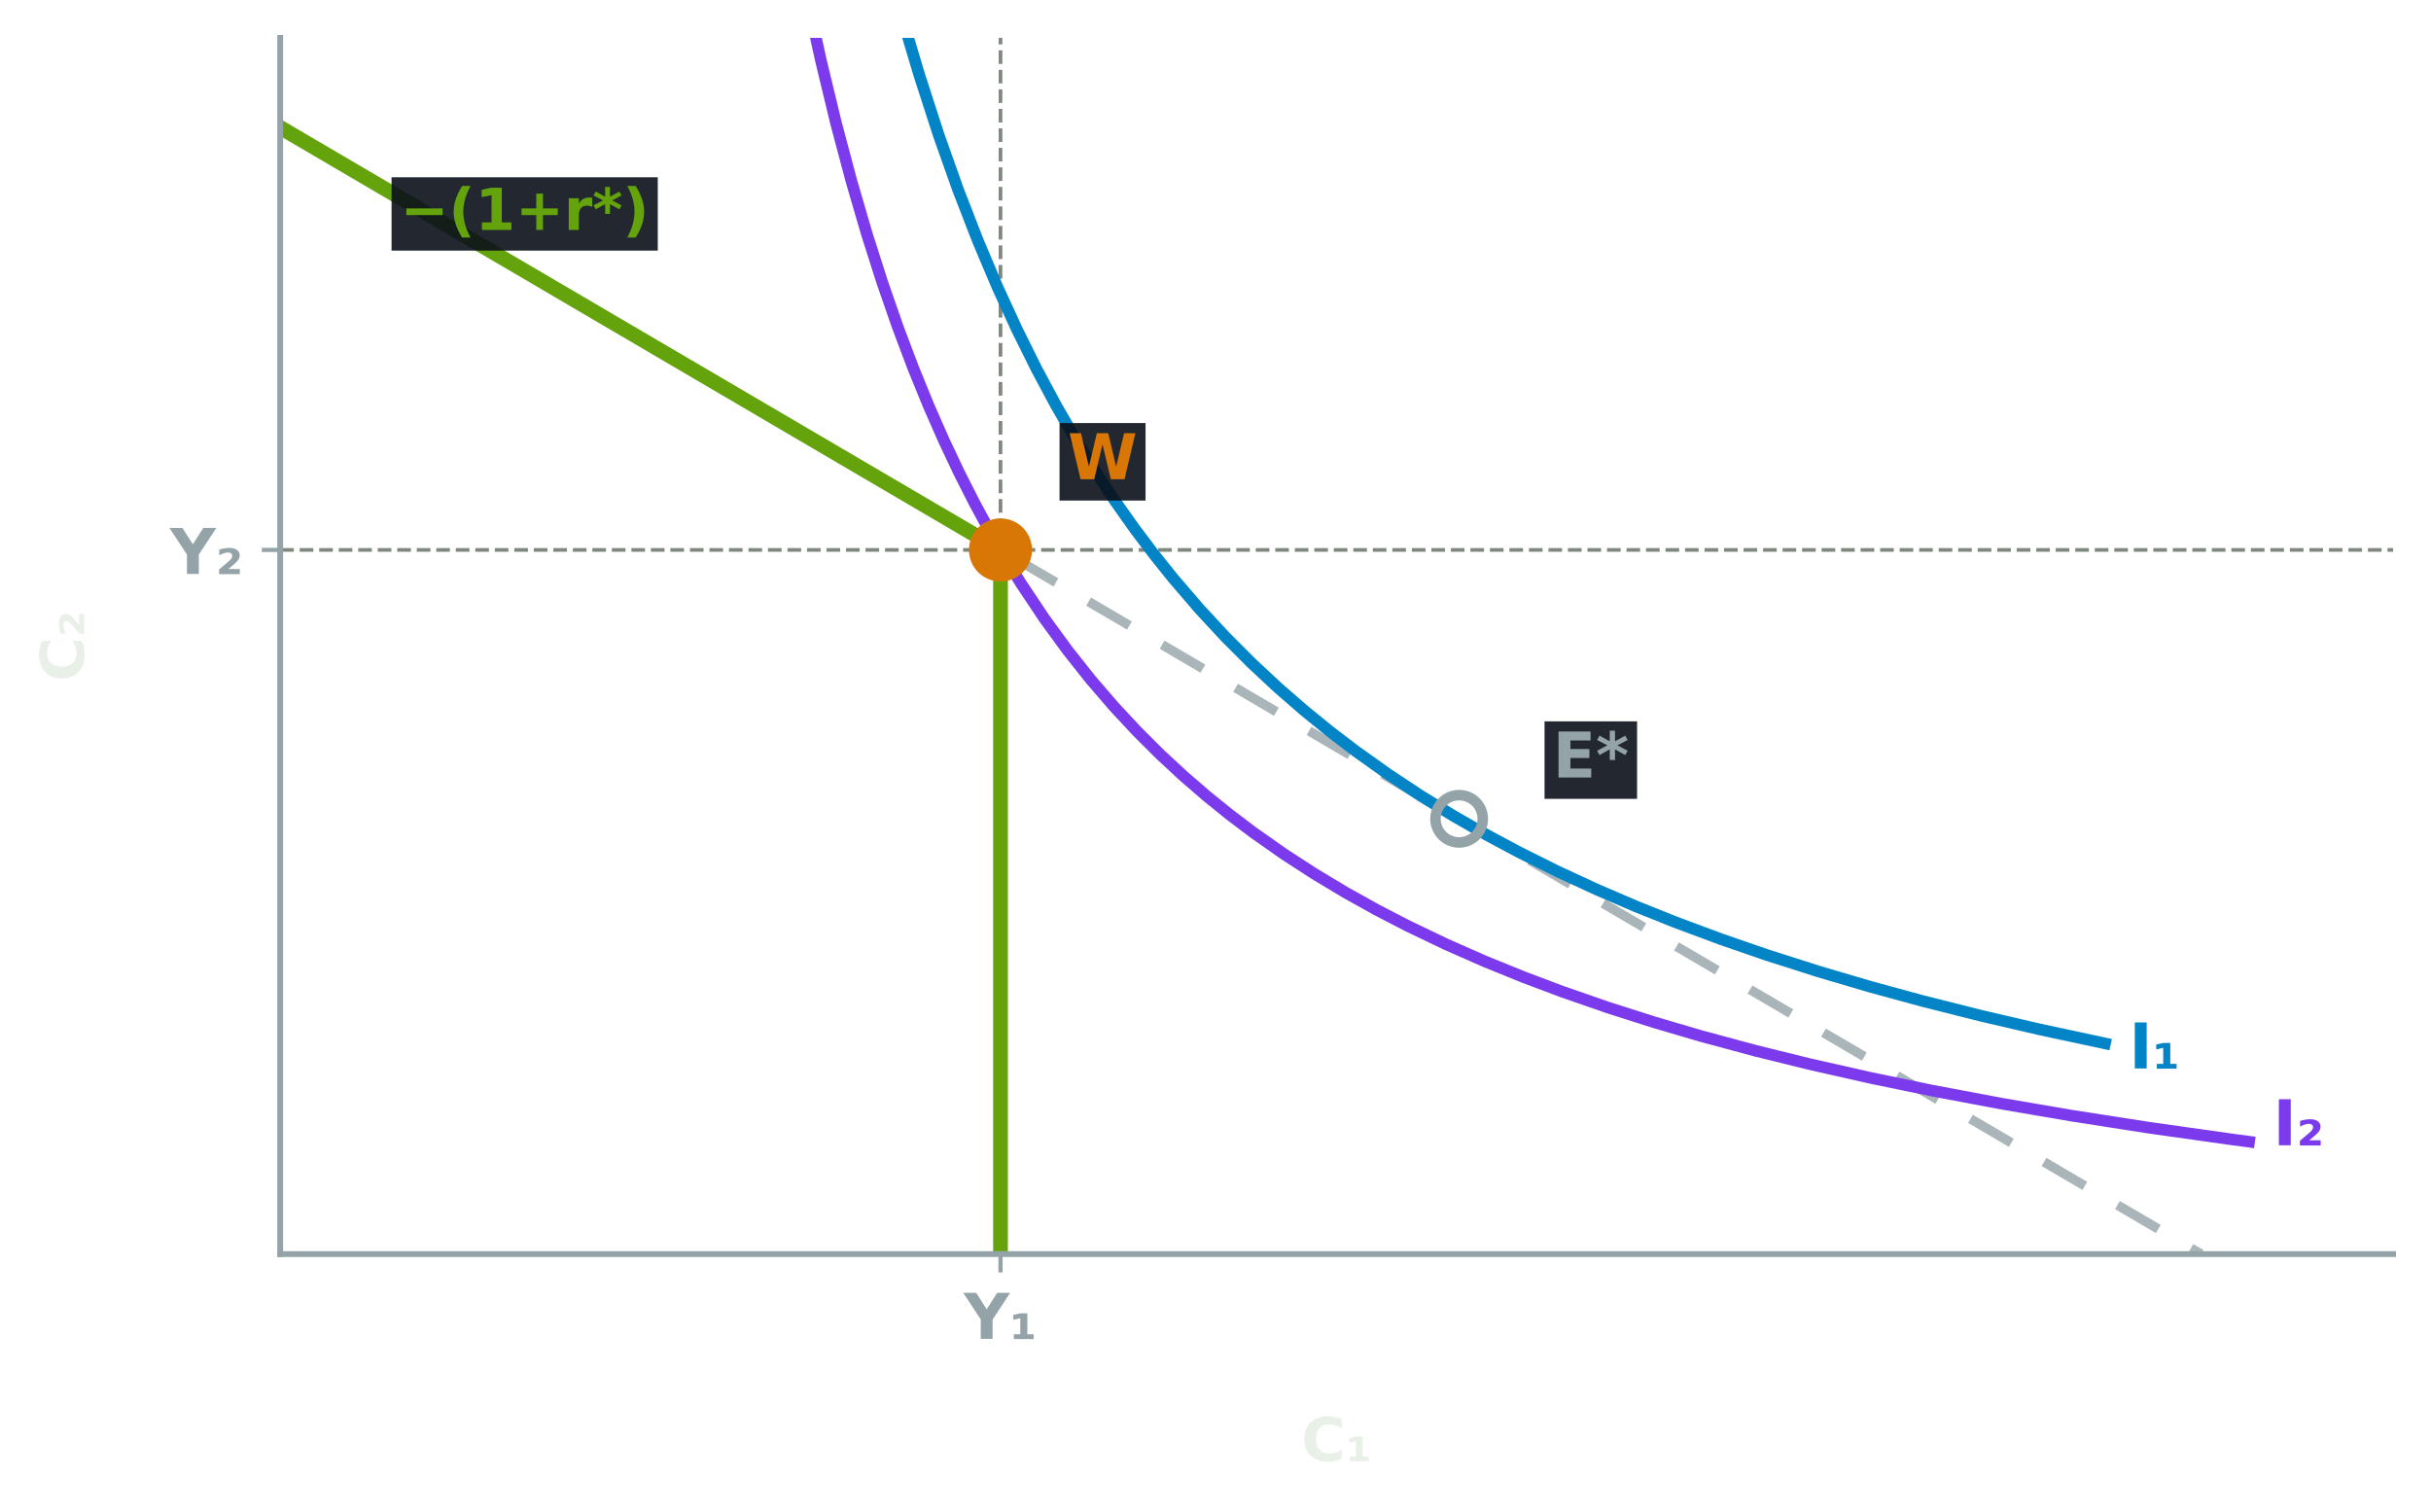
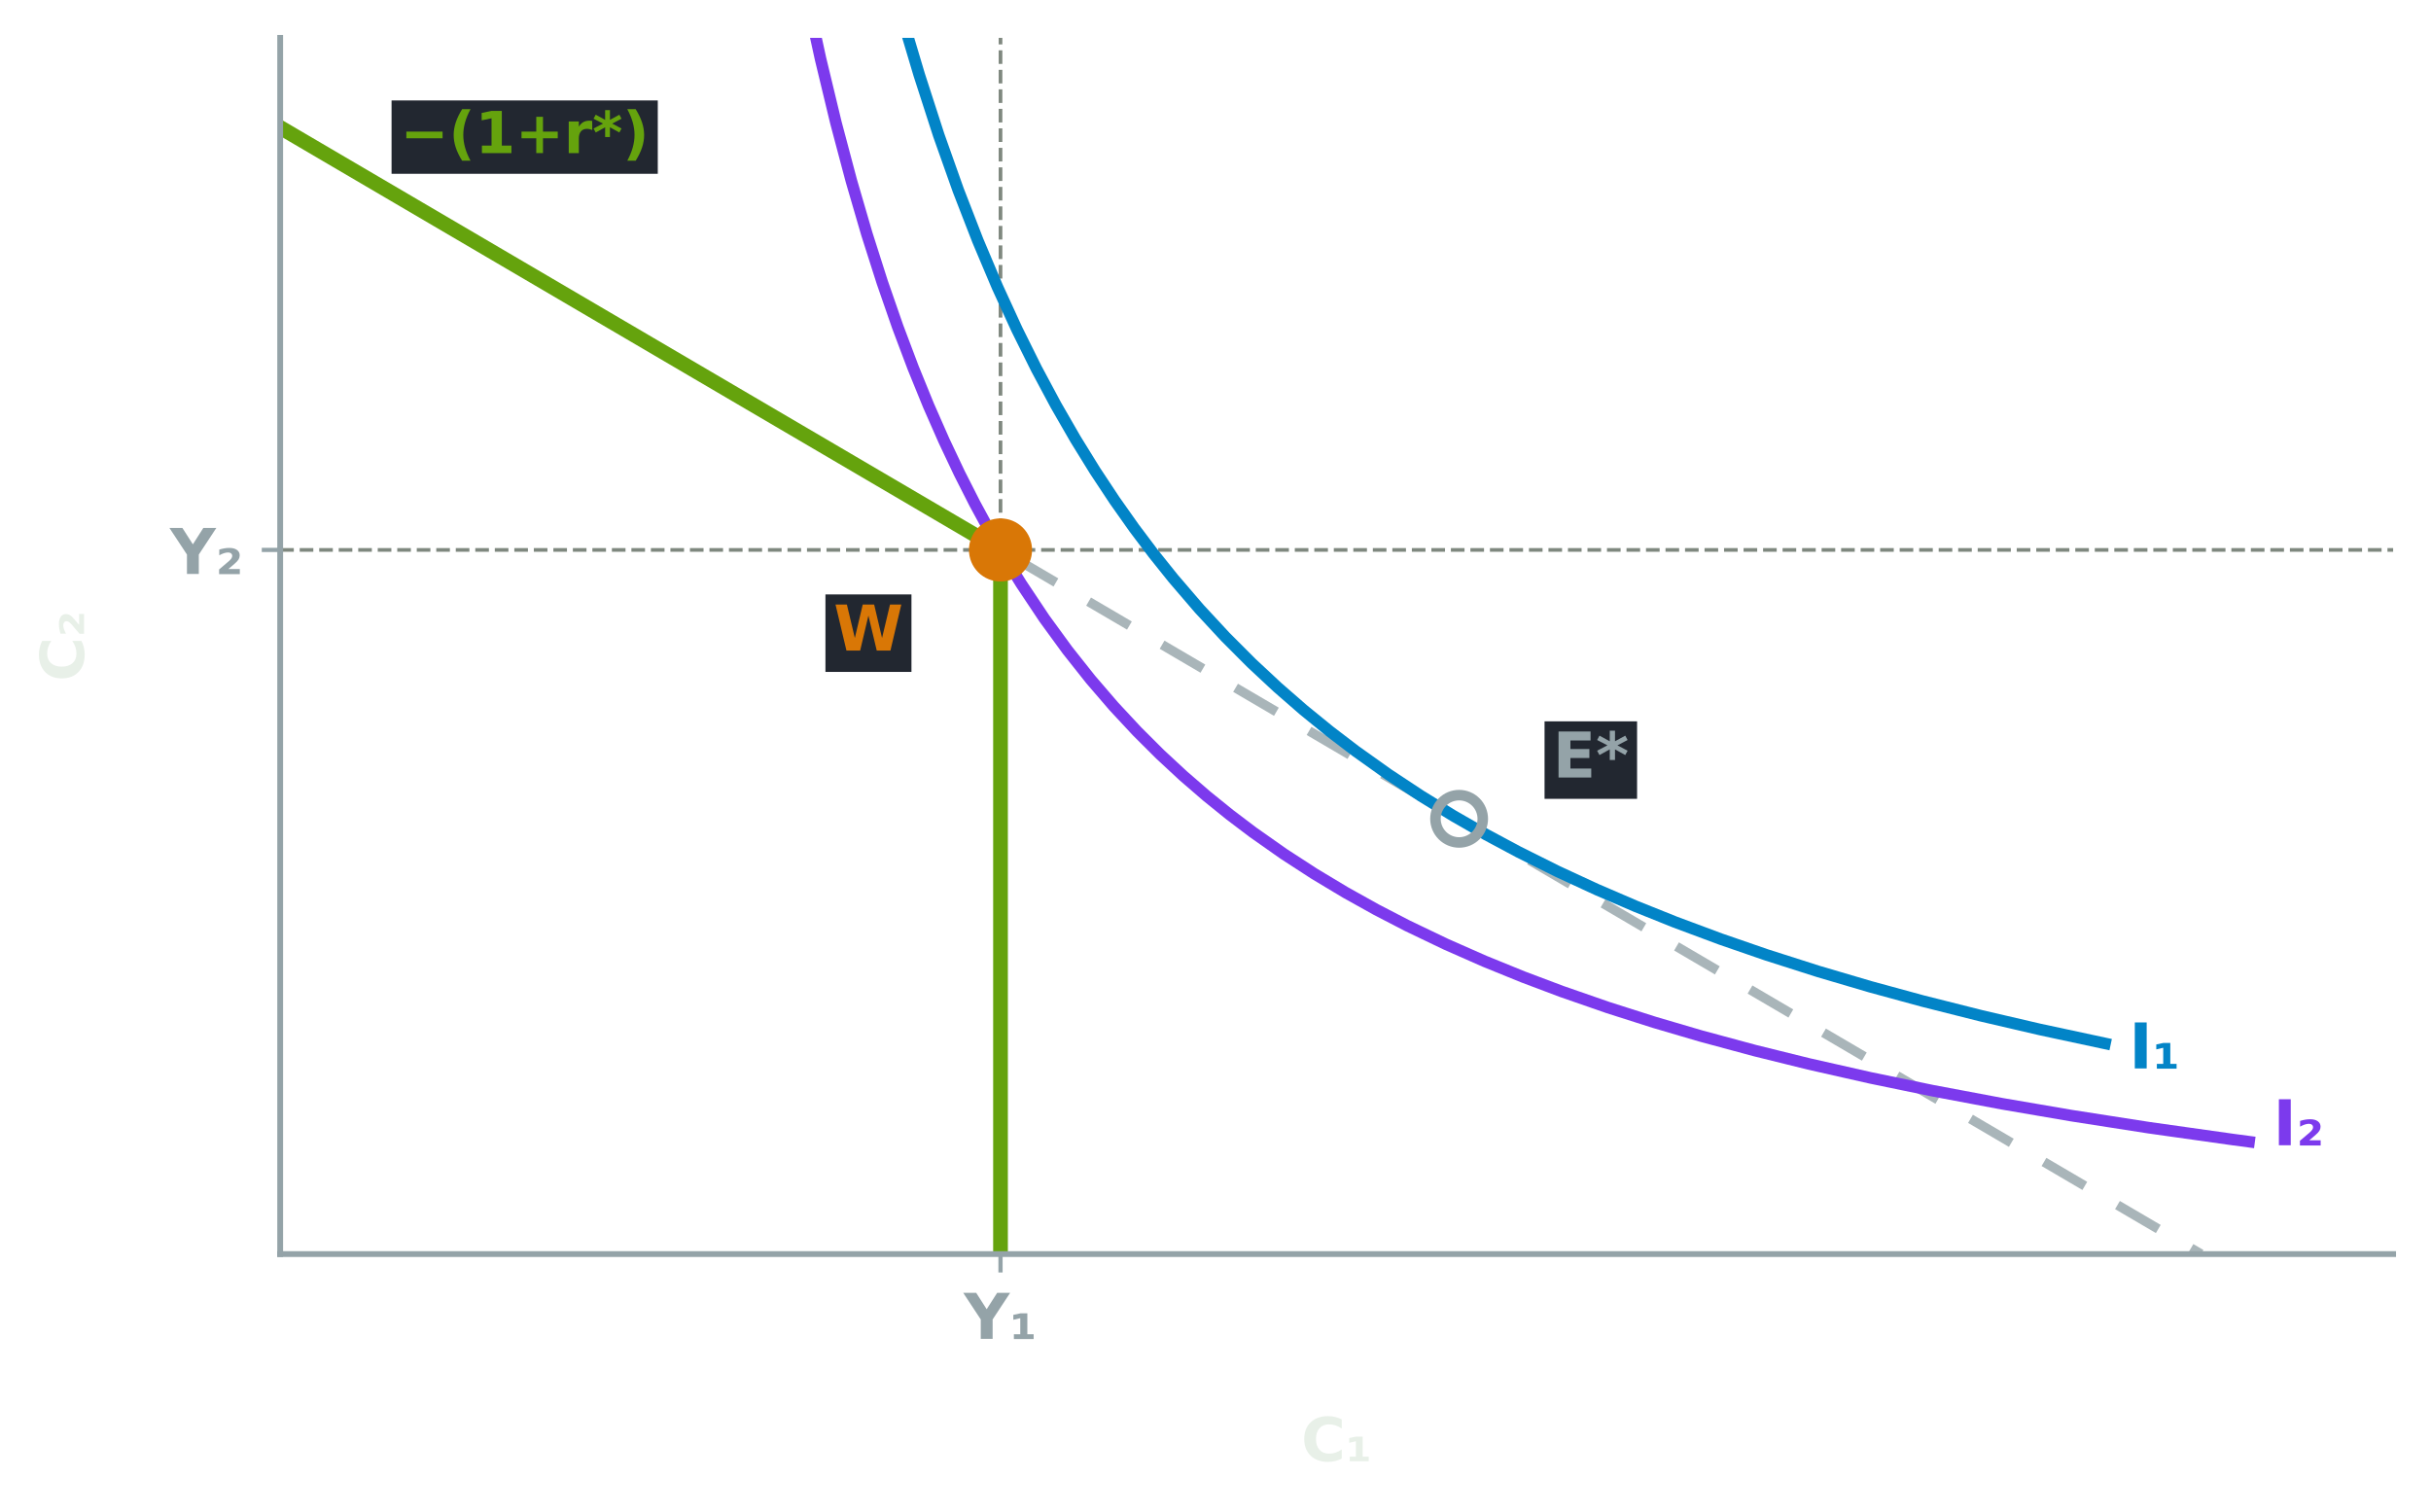
<svg xmlns="http://www.w3.org/2000/svg" xmlns:xlink="http://www.w3.org/1999/xlink" width="462.234pt" height="287.408pt" viewBox="0 0 462.234 287.408" version="1.1">
  <defs>
    <style type="text/css">*{stroke-linejoin: round; stroke-linecap: butt}</style>
  </defs>
  <g id="figure_1">
    <g id="patch_1">
      <path d="M 0 287.408  L 462.234 287.408  L 462.234 0  L 0 0  L 0 287.408  z " style="fill: none; opacity: 0" />
    </g>
    <g id="axes_1">
      <g id="patch_2">
        <path d="M 53.274 238.464  L 455.034 238.464  L 455.034 7.2  L 53.274 7.2  L 53.274 238.464  z " style="fill: none" />
      </g>
      <g id="matplotlib.axis_1">
        <g id="xtick_1">
          <g id="line2d_1">
            <path d="M 190.238 238.464  L 190.238 7.2  " clip-path="url(#pb32515b0a8)" style="fill: none; stroke-dasharray: 2.59,1.12; stroke-dashoffset: 0; stroke: #2a3a2a; stroke-opacity: 0.6; stroke-width: 0.7" />
          </g>
          <g id="line2d_2">
            <defs>
              <path id="m409fbe080f" d="M 0 0  L 0 3.5  " style="stroke: #94a3a8; stroke-width: 0.8" />
            </defs>
            <g>
              <use xlink:href="#m409fbe080f" x="190.238" y="238.464" style="fill: #94a3a8; stroke: #94a3a8; stroke-width: 0.8" />
            </g>
          </g>
          <g id="text_1">
            <g style="fill: #94a3a8" transform="translate(183.2657 254.5821) scale(0.12 -0.12)">
              <defs>
                <path id="DejaVuSans-Bold-59" d="M -63 4666  L 1253 4666  L 2316 3003  L 3378 4666  L 4697 4666  L 2919 1966  L 2919 0  L 1716 0  L 1716 1966  L -63 4666  z " transform="scale(0.015625)" />
                <path id="DejaVuSans-Bold-2081" d="M 441 466  L 1088 466  L 1088 2094  L 384 1932  L 384 2432  L 1100 2585  L 1806 2585  L 1806 466  L 2444 466  L 2444 -24  L 441 -24  L 441 466  z " transform="scale(0.015625)" />
              </defs>
              <use xlink:href="#DejaVuSans-Bold-59" />
              <use xlink:href="#DejaVuSans-Bold-2081" x="72.412" />
            </g>
          </g>
        </g>
        <g id="text_2">
          <g style="fill: #e8f0e8" transform="translate(247.4159 277.816) scale(0.115 -0.115)">
            <defs>
              <path id="DejaVuSans-Bold-43" d="M 4288 256  Q 3956 84 3597 -3  Q 3238 -91 2847 -91  Q 1681 -91 1000 561  Q 319 1213 319 2328  Q 319 3447 1000 4098  Q 1681 4750 2847 4750  Q 3238 4750 3597 4662  Q 3956 4575 4288 4403  L 4288 3438  Q 3953 3666 3628 3772  Q 3303 3878 2944 3878  Q 2300 3878 1931 3465  Q 1563 3053 1563 2328  Q 1563 1606 1931 1193  Q 2300 781 2944 781  Q 3303 781 3628 887  Q 3953 994 4288 1222  L 4288 256  z " transform="scale(0.015625)" />
            </defs>
            <use xlink:href="#DejaVuSans-Bold-43" />
            <use xlink:href="#DejaVuSans-Bold-2081" x="73.389" />
          </g>
        </g>
      </g>
      <g id="matplotlib.axis_2">
        <g id="ytick_1">
          <g id="line2d_3">
            <path d="M 53.274 104.574  L 455.034 104.574  " clip-path="url(#pb32515b0a8)" style="fill: none; stroke-dasharray: 2.59,1.12; stroke-dashoffset: 0; stroke: #2a3a2a; stroke-opacity: 0.6; stroke-width: 0.7" />
          </g>
          <g id="line2d_4">
            <defs>
              <path id="m766cb33b4f" d="M 0 0  L -3.5 0  " style="stroke: #94a3a8; stroke-width: 0.8" />
            </defs>
            <g>
              <use xlink:href="#m766cb33b4f" x="53.274" y="104.574" style="fill: #94a3a8; stroke: #94a3a8; stroke-width: 0.8" />
            </g>
          </g>
          <g id="text_3">
            <g style="fill: #94a3a8" transform="translate(32.32984 109.1334) scale(0.12 -0.12)">
              <defs>
                <path id="DejaVuSans-Bold-2082" d="M 1288 501  L 2444 501  L 2444 -24  L 341 -24  L 341 454  L 1319 1285  Q 1509 1451 1590 1576  Q 1672 1701 1672 1826  Q 1672 1982 1558 2079  Q 1444 2176 1259 2176  Q 1066 2176 844 2105  Q 622 2035 359 1888  L 359 2469  Q 631 2554 886 2596  Q 1141 2638 1375 2638  Q 1869 2638 2150 2436  Q 2431 2235 2431 1888  Q 2431 1663 2320 1474  Q 2209 1285 1894 1016  L 1288 501  z " transform="scale(0.015625)" />
              </defs>
              <use xlink:href="#DejaVuSans-Bold-59" />
              <use xlink:href="#DejaVuSans-Bold-2082" x="72.412" />
            </g>
          </g>
        </g>
        <g id="text_4">
          <g style="fill: #e8f0e8" transform="translate(15.9382 129.5703) rotate(-90) scale(0.115 -0.115)">
            <use xlink:href="#DejaVuSans-Bold-43" />
            <use xlink:href="#DejaVuSans-Bold-2082" x="73.389" />
          </g>
        </g>
      </g>
      <g id="line2d_5">
        <path d="M 53.274 24.241  L 418.511 238.464  L 418.511 238.464  " clip-path="url(#pb32515b0a8)" style="fill: none; stroke-dasharray: 9,7.2; stroke-dashoffset: 0; stroke: #94a3a8; stroke-opacity: 0.8; stroke-width: 1.8" />
      </g>
      <g id="line2d_6">
        <path d="M 53.274 24.241  L 190.238 104.574  " clip-path="url(#pb32515b0a8)" style="fill: none; stroke: #65a30d; stroke-width: 2.8; stroke-linecap: square" />
      </g>
      <g id="line2d_7">
        <path d="M 190.238 238.464  L 190.238 104.574  " clip-path="url(#pb32515b0a8)" style="fill: none; stroke: #65a30d; stroke-width: 2.8; stroke-linecap: square" />
      </g>
      <g id="line2d_8">
        <path d="M 170.37 -1  L 172.297 5.885  L 174.775 14.198  L 178.492 25.698  L 182.208 36.171  L 185.925 45.749  L 189.641 54.543  L 193.358 62.644  L 197.075 70.131  L 200.791 77.073  L 204.508 83.525  L 208.224 89.539  L 211.941 95.157  L 215.658 100.418  L 219.374 105.353  L 223.091 109.994  L 228.046 115.765  L 233.002 121.11  L 237.957 126.074  L 242.913 130.696  L 247.868 135.011  L 252.824 139.047  L 257.779 142.832  L 263.973 147.244  L 270.168 151.336  L 276.362 155.142  L 282.556 158.692  L 288.751 162.01  L 296.184 165.717  L 303.617 169.154  L 311.05 172.351  L 318.484 175.331  L 327.156 178.562  L 335.828 181.557  L 345.739 184.722  L 355.65 187.643  L 365.56 190.346  L 376.71 193.157  L 387.86 195.751  L 400.249 198.408  L 400.249 198.408  " clip-path="url(#pb32515b0a8)" style="fill: none; stroke: #0284c7; stroke-width: 2.2; stroke-linecap: square" />
      </g>
      <g id="line2d_9">
        <path d="M 153.362 -1  L 156.008 11.145  L 158.945 23.34  L 161.882 34.397  L 164.818 44.468  L 167.755 53.68  L 170.691 62.138  L 173.628 69.931  L 176.564 77.135  L 179.501 83.813  L 182.438 90.022  L 185.374 95.809  L 188.311 101.215  L 191.247 106.278  L 194.184 111.028  L 198.589 117.629  L 202.994 123.671  L 207.398 129.223  L 211.803 134.341  L 216.208 139.074  L 220.613 143.465  L 225.018 147.549  L 229.423 151.358  L 233.828 154.917  L 238.232 158.252  L 244.106 162.383  L 249.979 166.193  L 255.852 169.718  L 261.725 172.989  L 267.598 176.032  L 274.94 179.549  L 282.281 182.786  L 289.623 185.773  L 296.964 188.538  L 305.774 191.598  L 314.583 194.407  L 323.393 196.996  L 333.671 199.771  L 343.949 202.313  L 355.695 204.969  L 367.442 207.393  L 380.656 209.878  L 393.871 212.141  L 408.554 214.428  L 424.705 216.706  L 427.641 217.096  L 427.641 217.096  " clip-path="url(#pb32515b0a8)" style="fill: none; stroke: #7c3aed; stroke-width: 2.2; stroke-linecap: square" />
      </g>
      <g id="patch_3">
        <path d="M 53.274 238.464  L 53.274 7.2  " style="fill: none; stroke: #94a3a8; stroke-width: 1.1; stroke-linejoin: miter; stroke-linecap: square" />
      </g>
      <g id="patch_4">
        <path d="M 53.274 238.464  L 455.034 238.464  " style="fill: none; stroke: #94a3a8; stroke-width: 1.1; stroke-linejoin: miter; stroke-linecap: square" />
      </g>
      <g id="text_5">
        <g id="patch_5">
-           <path d="M 74.451 47.653  L 125.072 47.653  L 125.072 33.707  L 74.451 33.707  z " style="fill: #0a0f1a; opacity: 0.9" />
+           <path d="M 74.451 33.047  L 125.072 33.047  L 125.072 19.101  L 74.451 19.101  z " style="fill: #0a0f1a; opacity: 0.9" />
        </g>
-         <g style="fill: #65a30d" transform="translate(76.10149 43.71537) scale(0.11 -0.11)">
+         <g style="fill: #65a30d" transform="translate(76.10149 29.10922) scale(0.11 -0.11)">
          <defs>
            <path id="DejaVuSans-Bold-2212" d="M 678 2375  L 4684 2375  L 4684 1638  L 678 1638  L 678 2375  z " transform="scale(0.015625)" />
            <path id="DejaVuSans-Bold-28" d="M 2413 -844  L 1484 -844  Q 1006 -72 778 623  Q 550 1319 550 2003  Q 550 2688 779 3389  Q 1009 4091 1484 4856  L 2413 4856  Q 2013 4116 1813 3408  Q 1613 2700 1613 2009  Q 1613 1319 1811 609  Q 2009 -100 2413 -844  z " transform="scale(0.015625)" />
            <path id="DejaVuSans-Bold-31" d="M 750 831  L 1813 831  L 1813 3847  L 722 3622  L 722 4441  L 1806 4666  L 2950 4666  L 2950 831  L 4013 831  L 4013 0  L 750 0  L 750 831  z " transform="scale(0.015625)" />
            <path id="DejaVuSans-Bold-2b" d="M 3053 4013  L 3053 2375  L 4684 2375  L 4684 1638  L 3053 1638  L 3053 0  L 2309 0  L 2309 1638  L 678 1638  L 678 2375  L 2309 2375  L 2309 4013  L 3053 4013  z " transform="scale(0.015625)" />
            <path id="DejaVuSans-Bold-72" d="M 3138 2547  Q 2991 2616 2845 2648  Q 2700 2681 2553 2681  Q 2122 2681 1889 2404  Q 1656 2128 1656 1613  L 1656 0  L 538 0  L 538 3500  L 1656 3500  L 1656 2925  Q 1872 3269 2151 3426  Q 2431 3584 2822 3584  Q 2878 3584 2943 3579  Q 3009 3575 3134 3559  L 3138 2547  z " transform="scale(0.015625)" />
            <path id="DejaVuSans-Bold-2a" d="M 3219 3803  L 2188 3263  L 3219 2719  L 2981 2278  L 1941 2853  L 1941 1778  L 1409 1778  L 1409 2853  L 366 2278  L 128 2719  L 1172 3263  L 128 3803  L 366 4244  L 1409 3675  L 1409 4750  L 1941 4750  L 1941 3675  L 2981 4244  L 3219 3803  z " transform="scale(0.015625)" />
            <path id="DejaVuSans-Bold-29" d="M 513 -844  Q 913 -100 1113 609  Q 1313 1319 1313 2009  Q 1313 2700 1113 3408  Q 913 4116 513 4856  L 1441 4856  Q 1916 4091 2145 3389  Q 2375 2688 2375 2003  Q 2375 1319 2147 623  Q 1919 -72 1441 -844  L 513 -844  z " transform="scale(0.015625)" />
          </defs>
          <use xlink:href="#DejaVuSans-Bold-2212" />
          <use xlink:href="#DejaVuSans-Bold-28" x="83.789" />
          <use xlink:href="#DejaVuSans-Bold-31" x="129.492" />
          <use xlink:href="#DejaVuSans-Bold-2b" x="199.072" />
          <use xlink:href="#DejaVuSans-Bold-72" x="282.861" />
          <use xlink:href="#DejaVuSans-Bold-2a" x="332.178" />
          <use xlink:href="#DejaVuSans-Bold-29" x="384.473" />
        </g>
      </g>
      <g id="text_6">
        <g style="fill: #0284c7" transform="translate(404.8142 203.1658) scale(0.12 -0.12)">
          <defs>
            <path id="DejaVuSans-Bold-49" d="M 588 4666  L 1791 4666  L 1791 0  L 588 0  L 588 4666  z " transform="scale(0.015625)" />
          </defs>
          <use xlink:href="#DejaVuSans-Bold-49" />
          <use xlink:href="#DejaVuSans-Bold-2081" x="37.207" />
        </g>
      </g>
      <g id="text_7">
        <g id="patch_6">
          <path d="M 293.683 151.9  L 311.276 151.9  L 311.276 137.166  L 293.683 137.166  z " style="fill: #0a0f1a; opacity: 0.9" />
        </g>
        <g style="fill: #94a3a8" transform="translate(295.2433 147.8446) scale(0.12 -0.12)">
          <defs>
            <path id="DejaVuSans-Bold-45" d="M 588 4666  L 3834 4666  L 3834 3756  L 1791 3756  L 1791 2888  L 3713 2888  L 3713 1978  L 1791 1978  L 1791 909  L 3903 909  L 3903 0  L 588 0  L 588 4666  z " transform="scale(0.015625)" />
          </defs>
          <use xlink:href="#DejaVuSans-Bold-45" />
          <use xlink:href="#DejaVuSans-Bold-2a" x="68.311" />
        </g>
      </g>
      <g id="text_8">
        <g style="fill: #7c3aed" transform="translate(432.2069 217.772) scale(0.12 -0.12)">
          <use xlink:href="#DejaVuSans-Bold-49" />
          <use xlink:href="#DejaVuSans-Bold-2082" x="37.207" />
        </g>
      </g>
      <g id="text_9">
        <g id="patch_7">
-           <path d="M 201.461 95.18  L 217.817 95.18  L 217.817 80.446  L 201.461 80.446  z " style="fill: #0a0f1a; opacity: 0.9" />
+           <path d="M 156.95 127.765  L 173.306 127.765  L 173.306 113.031  L 156.95 113.031  z " style="fill: #0a0f1a; opacity: 0.9" />
        </g>
-         <g style="fill: #d97706" transform="translate(203.0211 91.12408) scale(0.12 -0.12)">
+         <g style="fill: #d97706" transform="translate(158.51 123.7089) scale(0.12 -0.12)">
          <defs>
            <path id="DejaVuSans-Bold-57" d="M 191 4666  L 1344 4666  L 2150 1275  L 2950 4666  L 4109 4666  L 4909 1275  L 5716 4666  L 6859 4666  L 5759 0  L 4372 0  L 3525 3547  L 2688 0  L 1300 0  L 191 4666  z " transform="scale(0.015625)" />
          </defs>
          <use xlink:href="#DejaVuSans-Bold-57" />
        </g>
      </g>
      <g id="line2d_10">
        <defs>
          <path id="m5032460e2f" d="M 0 4.5  C 1.193 4.5 2.338 4.026 3.182 3.182  C 4.026 2.338 4.5 1.193 4.5 0  C 4.5 -1.193 4.026 -2.338 3.182 -3.182  C 2.338 -4.026 1.193 -4.5 0 -4.5  C -1.193 -4.5 -2.338 -4.026 -3.182 -3.182  C -4.026 -2.338 -4.5 -1.193 -4.5 0  C -4.5 1.193 -4.026 2.338 -3.182 3.182  C -2.338 4.026 -1.193 4.5 0 4.5  z " style="stroke: #94a3a8; stroke-width: 2" />
        </defs>
        <g clip-path="url(#pb32515b0a8)">
          <use xlink:href="#m5032460e2f" x="277.438" y="155.696" style="fill-opacity: 0; stroke: #94a3a8; stroke-width: 2" />
        </g>
      </g>
      <g id="line2d_11">
        <defs>
          <path id="m68f44e8fe9" d="M 0 5.5  C 1.459 5.5 2.858 4.92 3.889 3.889  C 4.92 2.858 5.5 1.459 5.5 0  C 5.5 -1.459 4.92 -2.858 3.889 -3.889  C 2.858 -4.92 1.459 -5.5 0 -5.5  C -1.459 -5.5 -2.858 -4.92 -3.889 -3.889  C -4.92 -2.858 -5.5 -1.459 -5.5 0  C -5.5 1.459 -4.92 2.858 -3.889 3.889  C -2.858 4.92 -1.459 5.5 0 5.5  z " style="stroke: #d97706" />
        </defs>
        <g clip-path="url(#pb32515b0a8)">
          <use xlink:href="#m68f44e8fe9" x="190.238" y="104.574" style="fill: #d97706; stroke: #d97706" />
        </g>
      </g>
    </g>
  </g>
  <defs>
    <clipPath id="pb32515b0a8">
      <rect x="53.274" y="7.2" width="401.76" height="231.264" />
    </clipPath>
  </defs>
</svg>
